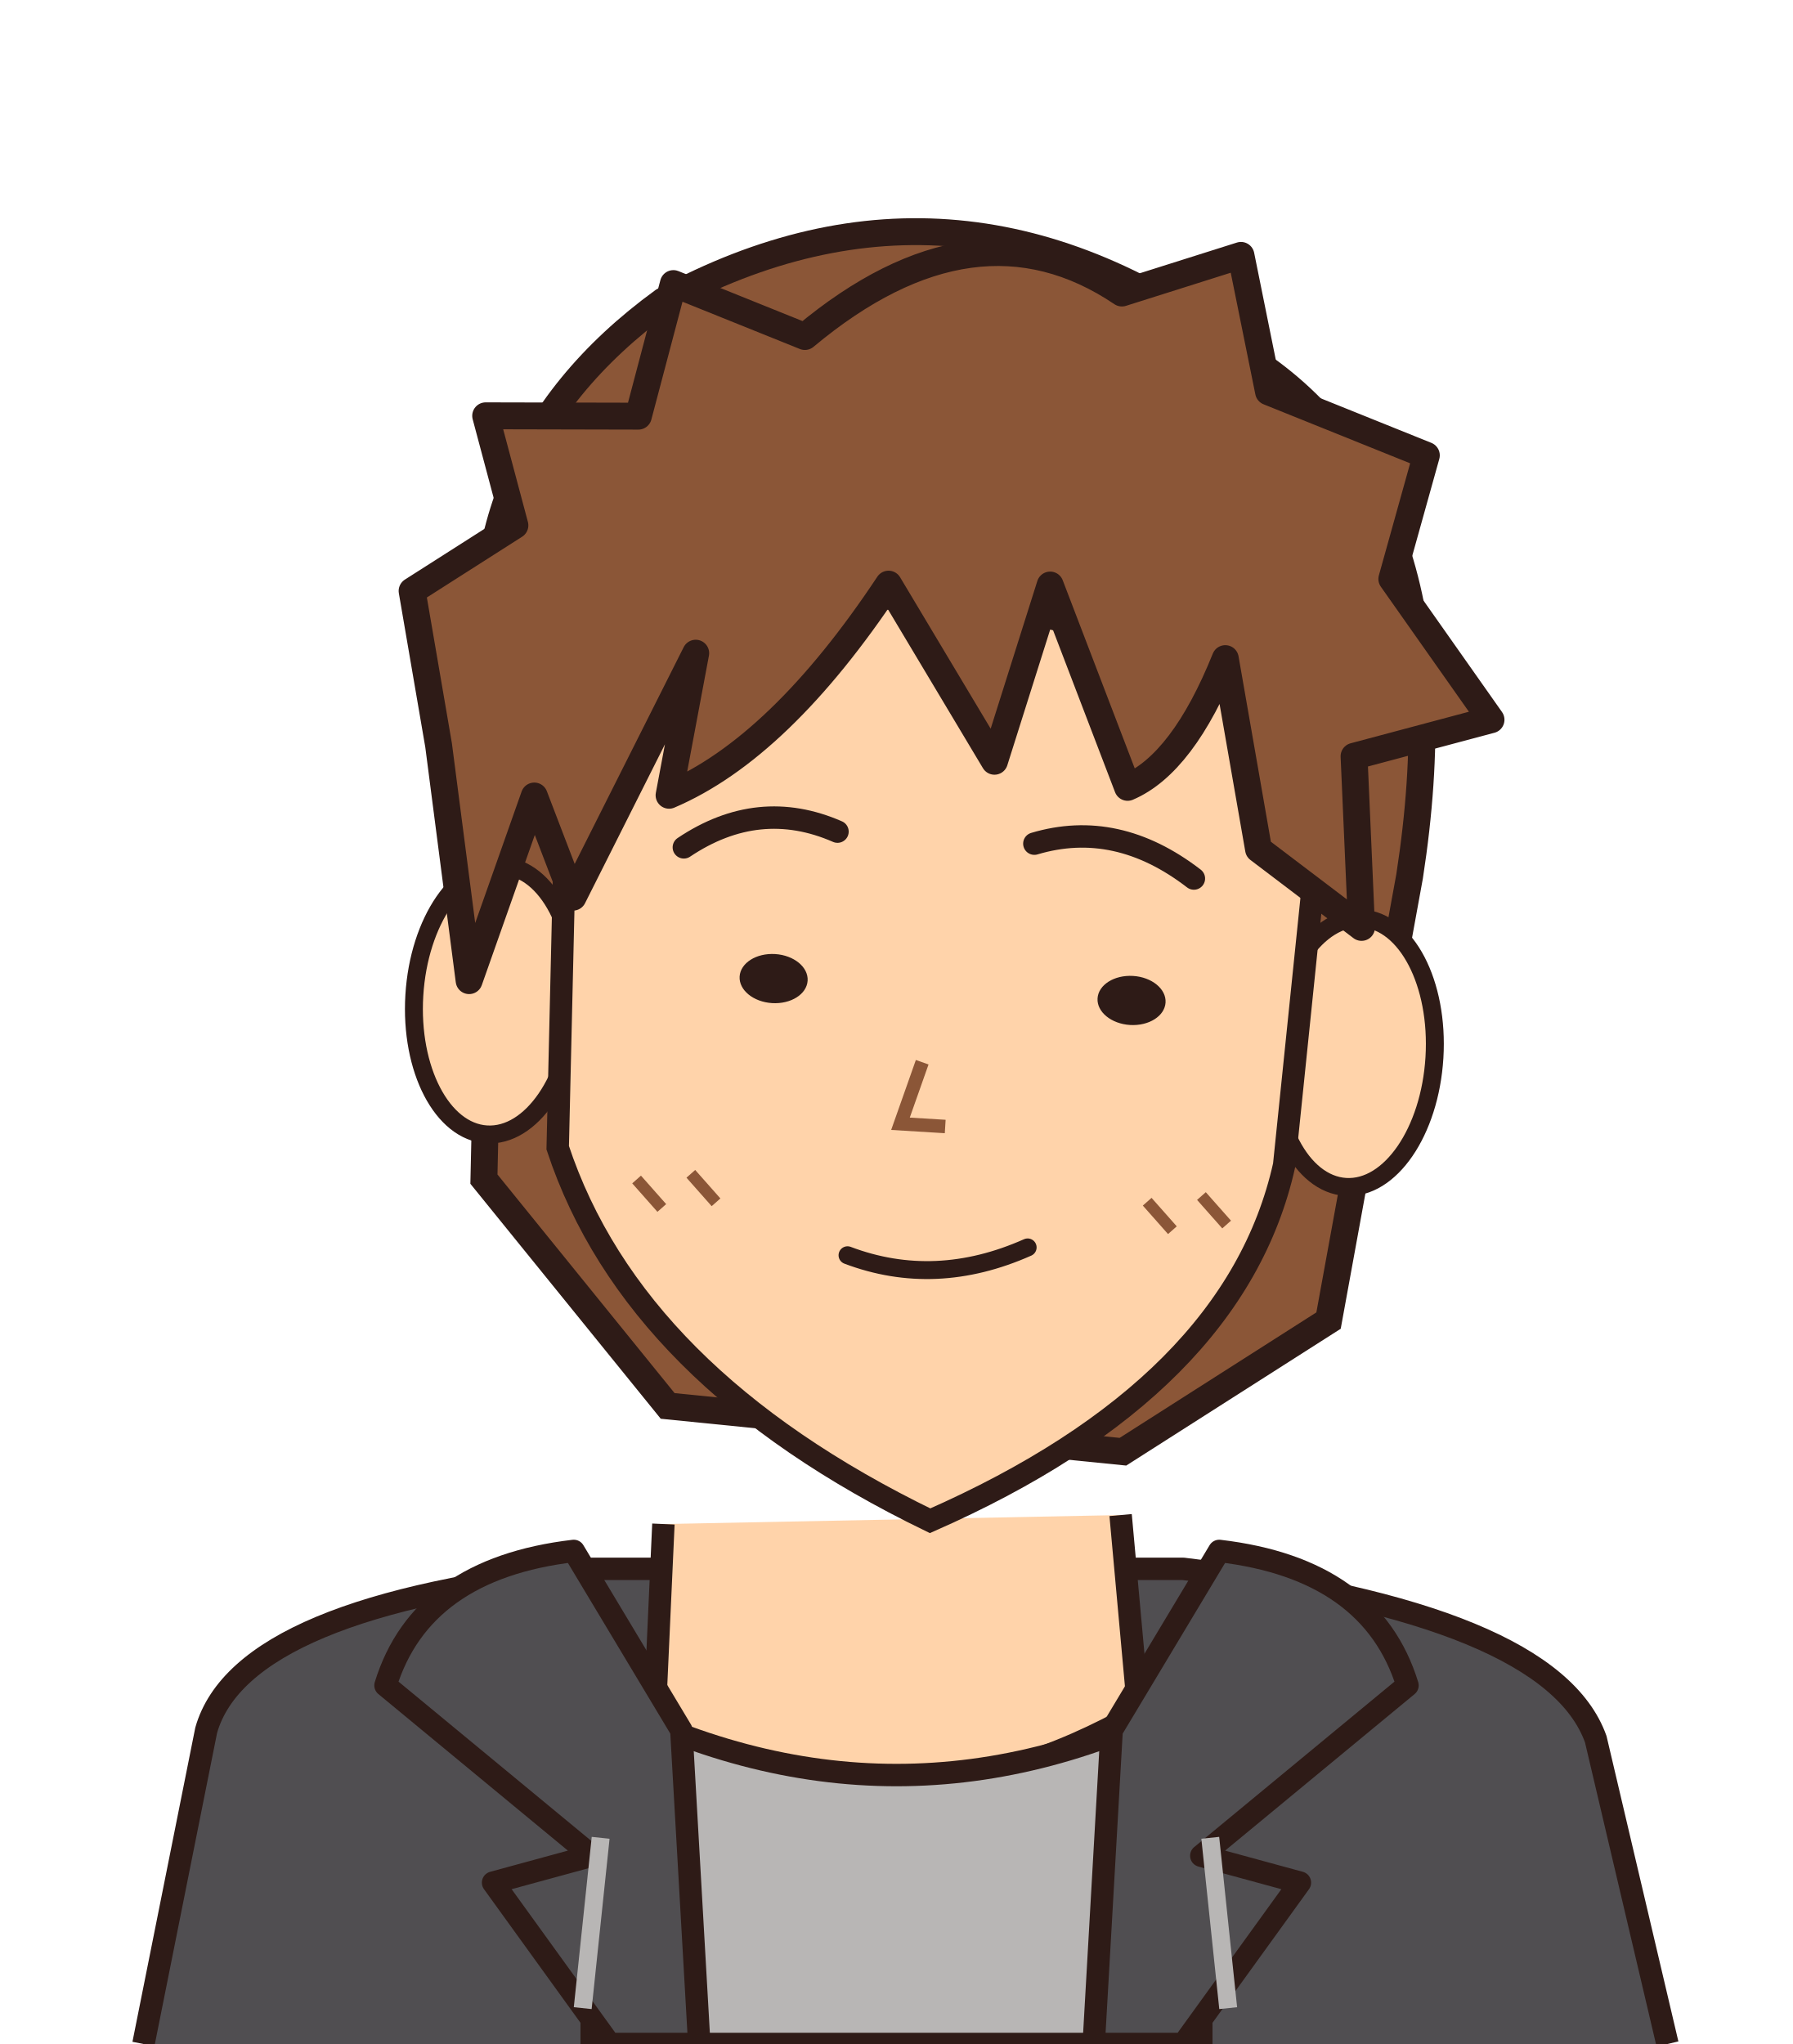
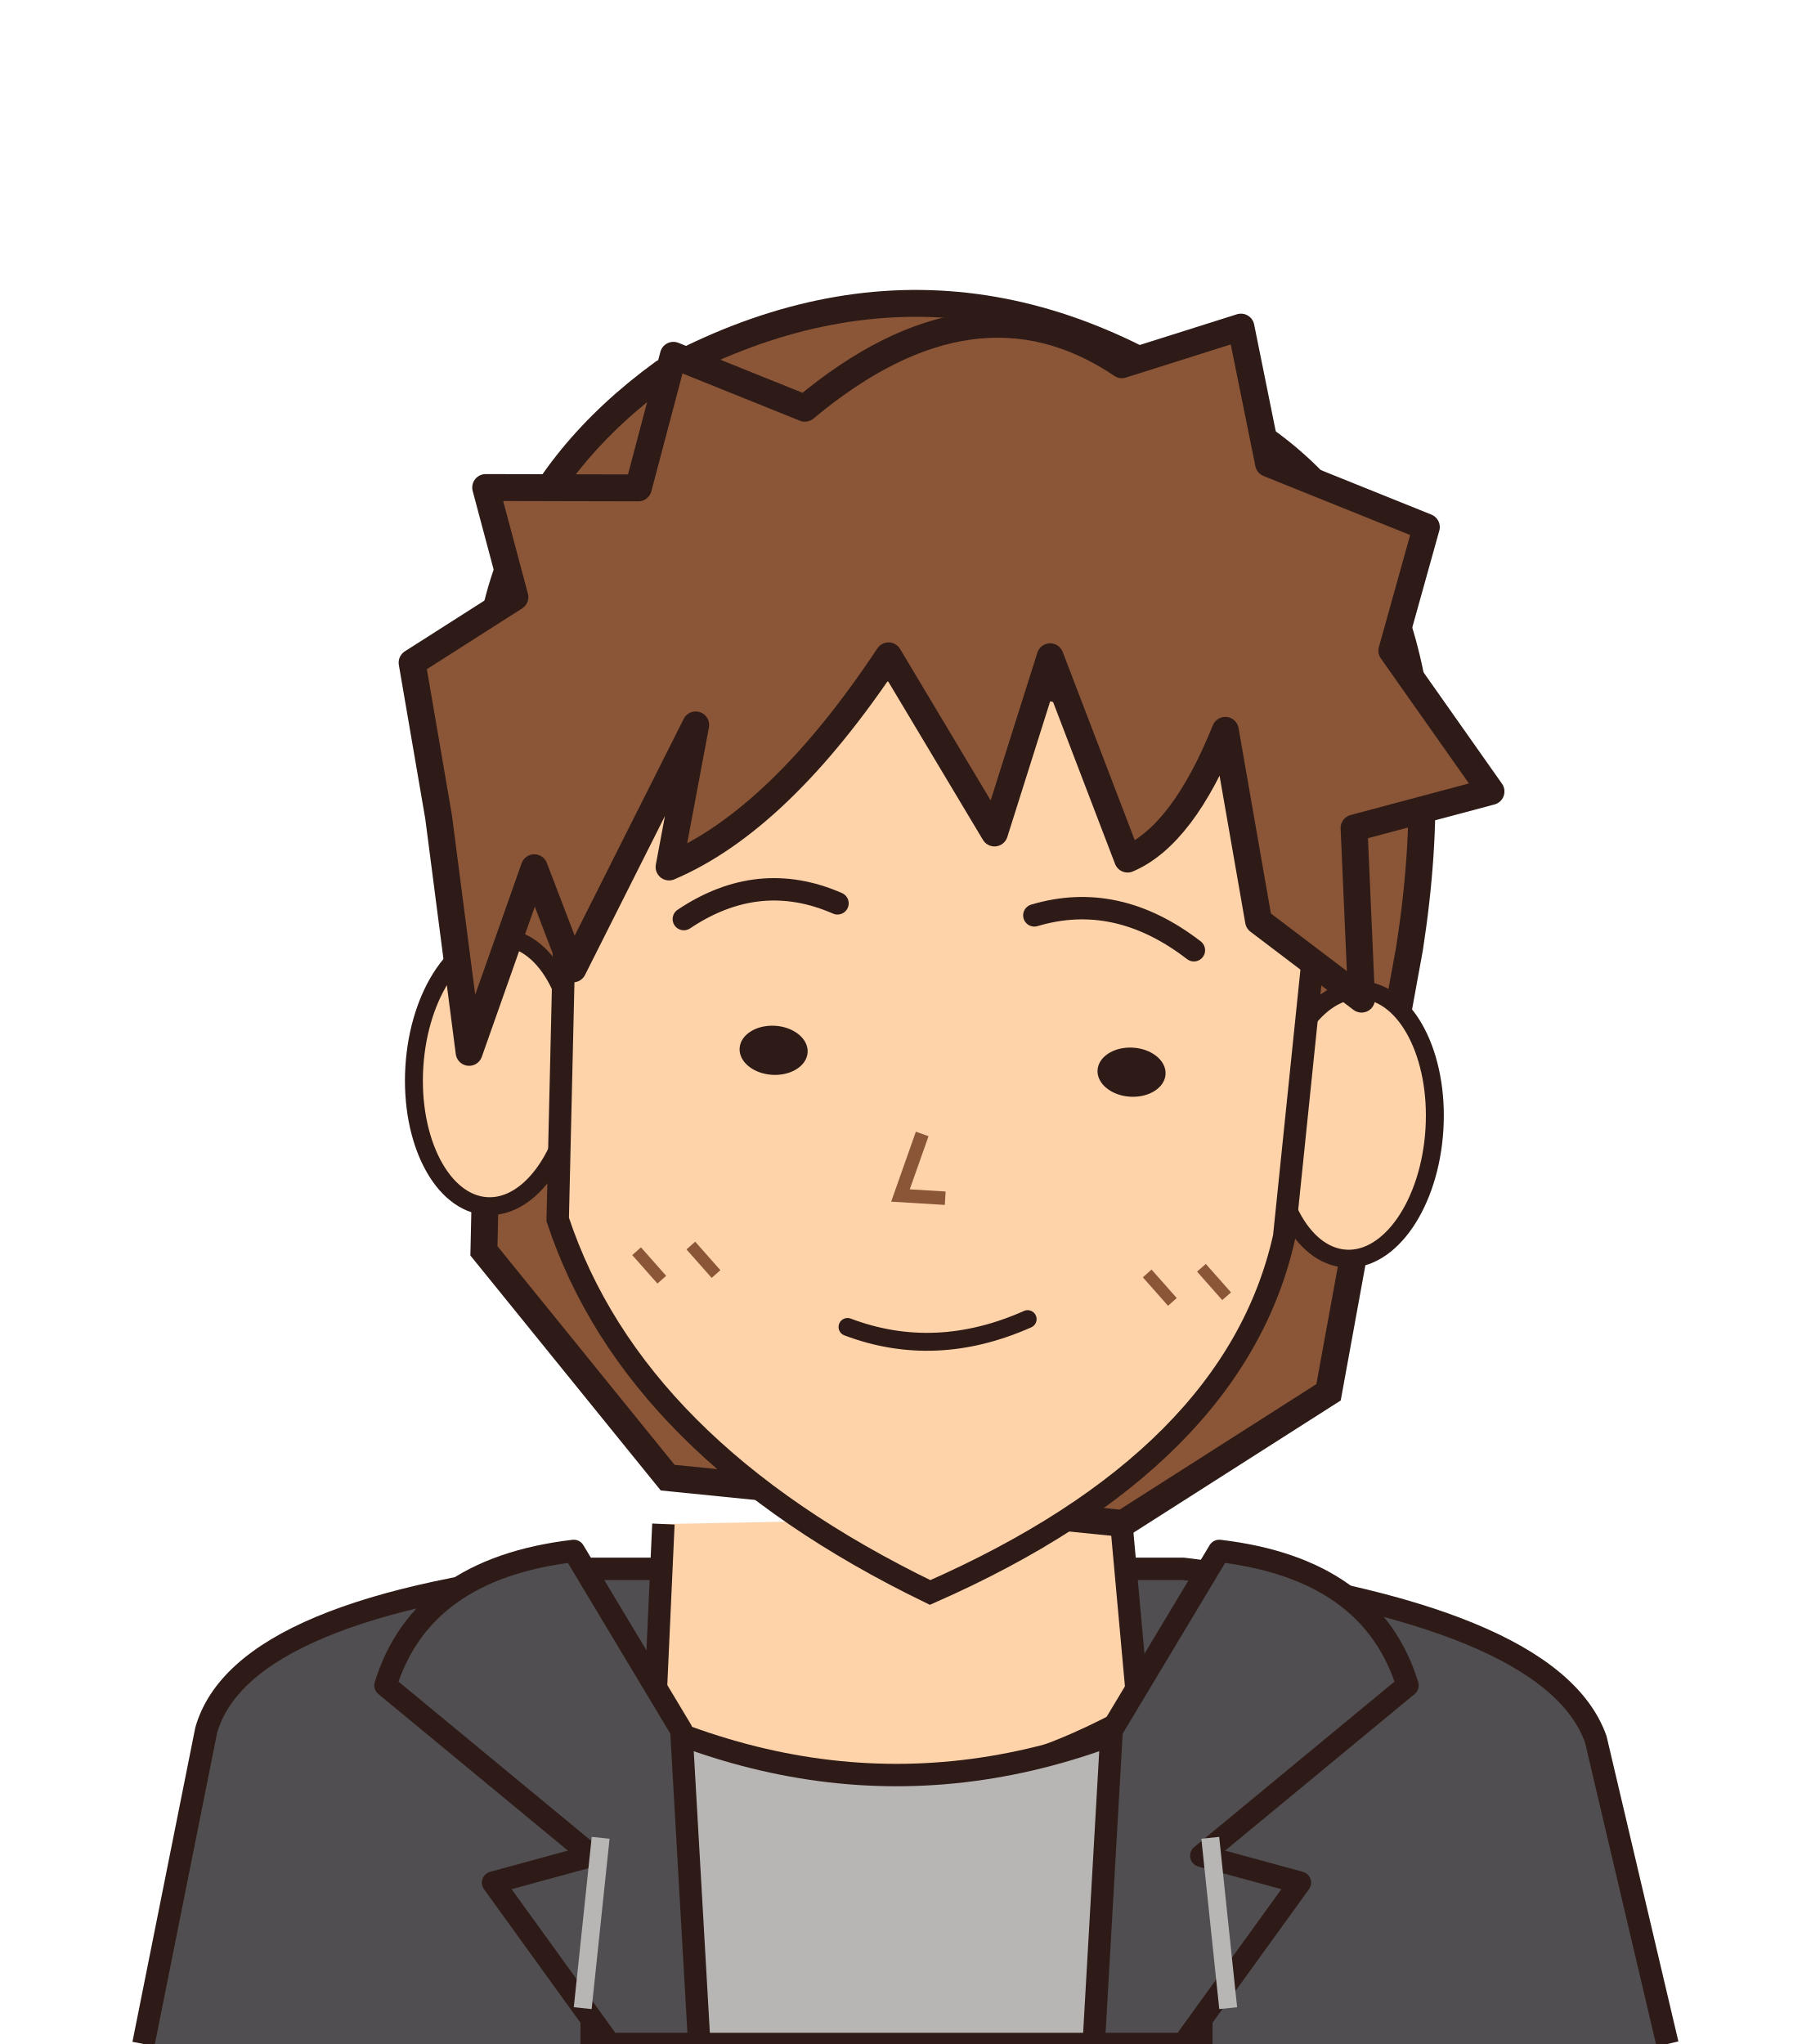
<svg xmlns="http://www.w3.org/2000/svg" width="200" height="228" viewBox="0 0 200 228">
  <g stroke="#2e1b17" stroke-width="2.5" stroke-linejoin="round">
    <path d="M16 228 L23 193 Q27 179 66 175 L132 175 Q173 180 178 194 L186 228" fill="#504e51" />
    <path d="M74 170 L73 192 Q99 207 127 191 L125 169" fill="#ffd3aa" />
    <path d="M66 189 Q100 207 134 189 L134 228 L66 228 Z" fill="#b8b6b5" />
    <path d="M64 173 Q47 175 43 188 L66 207 L55 210 L68 228 L78 228 L76 193 Z M136 173 Q153 175 157 188 L134 207 L145 210 L132 228 L122 228 L124 193 Z" fill="#504e51" />
    <path d="M67 205 L65 224 M135 205 L137 224" stroke="#b8b6b5" stroke-width="2" />
  </g>
-   <g transform="translate(0 1.398948) rotate(3.49737 100 164)">
+   <g transform="translate(0 9.398948) rotate(3.49737 100 164)">
    <path d="M50 82 Q43 53 66 34 Q98 14 131 36 Q157 50 153 93 L147 143 L125 159 L74 157 L52 133 Z" fill="#8b5637" stroke="#2e1b17" stroke-width="3" />
    <ellipse cx="52" cy="113" rx="9" ry="15" fill="#ffd3aa" stroke="#2e1b17" stroke-width="2" />
    <ellipse cx="148" cy="113" rx="9" ry="15" fill="#ffd3aa" stroke="#2e1b17" stroke-width="2" />
    <path d="M58 76 Q98 54 143 78 L141 126 Q137 151 104 168 Q70 154 60 129 Z" fill="#ffd3aa" stroke="#2e1b17" stroke-width="2.5" />
    <path d="M44 85 L40 68 L51 60 L47 48 L64 47 L67 32 L82 37 Q100 20 117 30 L130 25 L134 40 L152 46 L149 60 L161 75 L146 80 L148 99 L136 91 L131 70 Q127 82 121 85 L111 63 L106 83 L93 64 Q82 83 70 89 L72 73 L60 101 L55 90 L49 111 Z" fill="#8b5637" stroke="#2e1b17" stroke-width="3" stroke-linejoin="round" />
    <path d="M72 94.699 Q80 88.601 89 91.902 M111 91.902 Q120 88.601 129 94.699" fill="none" stroke="#2e1b17" stroke-width="2.5" stroke-linecap="round" />
    <ellipse cx="82.889" cy="108.699" rx="3.8" ry="2.741" fill="#2e1b17" />
    <ellipse cx="122.889" cy="108.699" rx="3.8" ry="2.741" fill="#2e1b17" />
    <path d="M100 117 l-2 7 5 0" fill="none" stroke="#8b5637" stroke-width="1.5" />
    <path d="M93 139 Q103 142.098 113 136.902" fill="none" stroke="#2e1b17" stroke-width="2" stroke-linecap="round" />
    <path d="M69 132 l3 3 m3 -4 l3 3 M126 131 l3 3 m3 -4 l3 3" stroke="#8b5637" stroke-width="1.3" />
  </g>
</svg>
